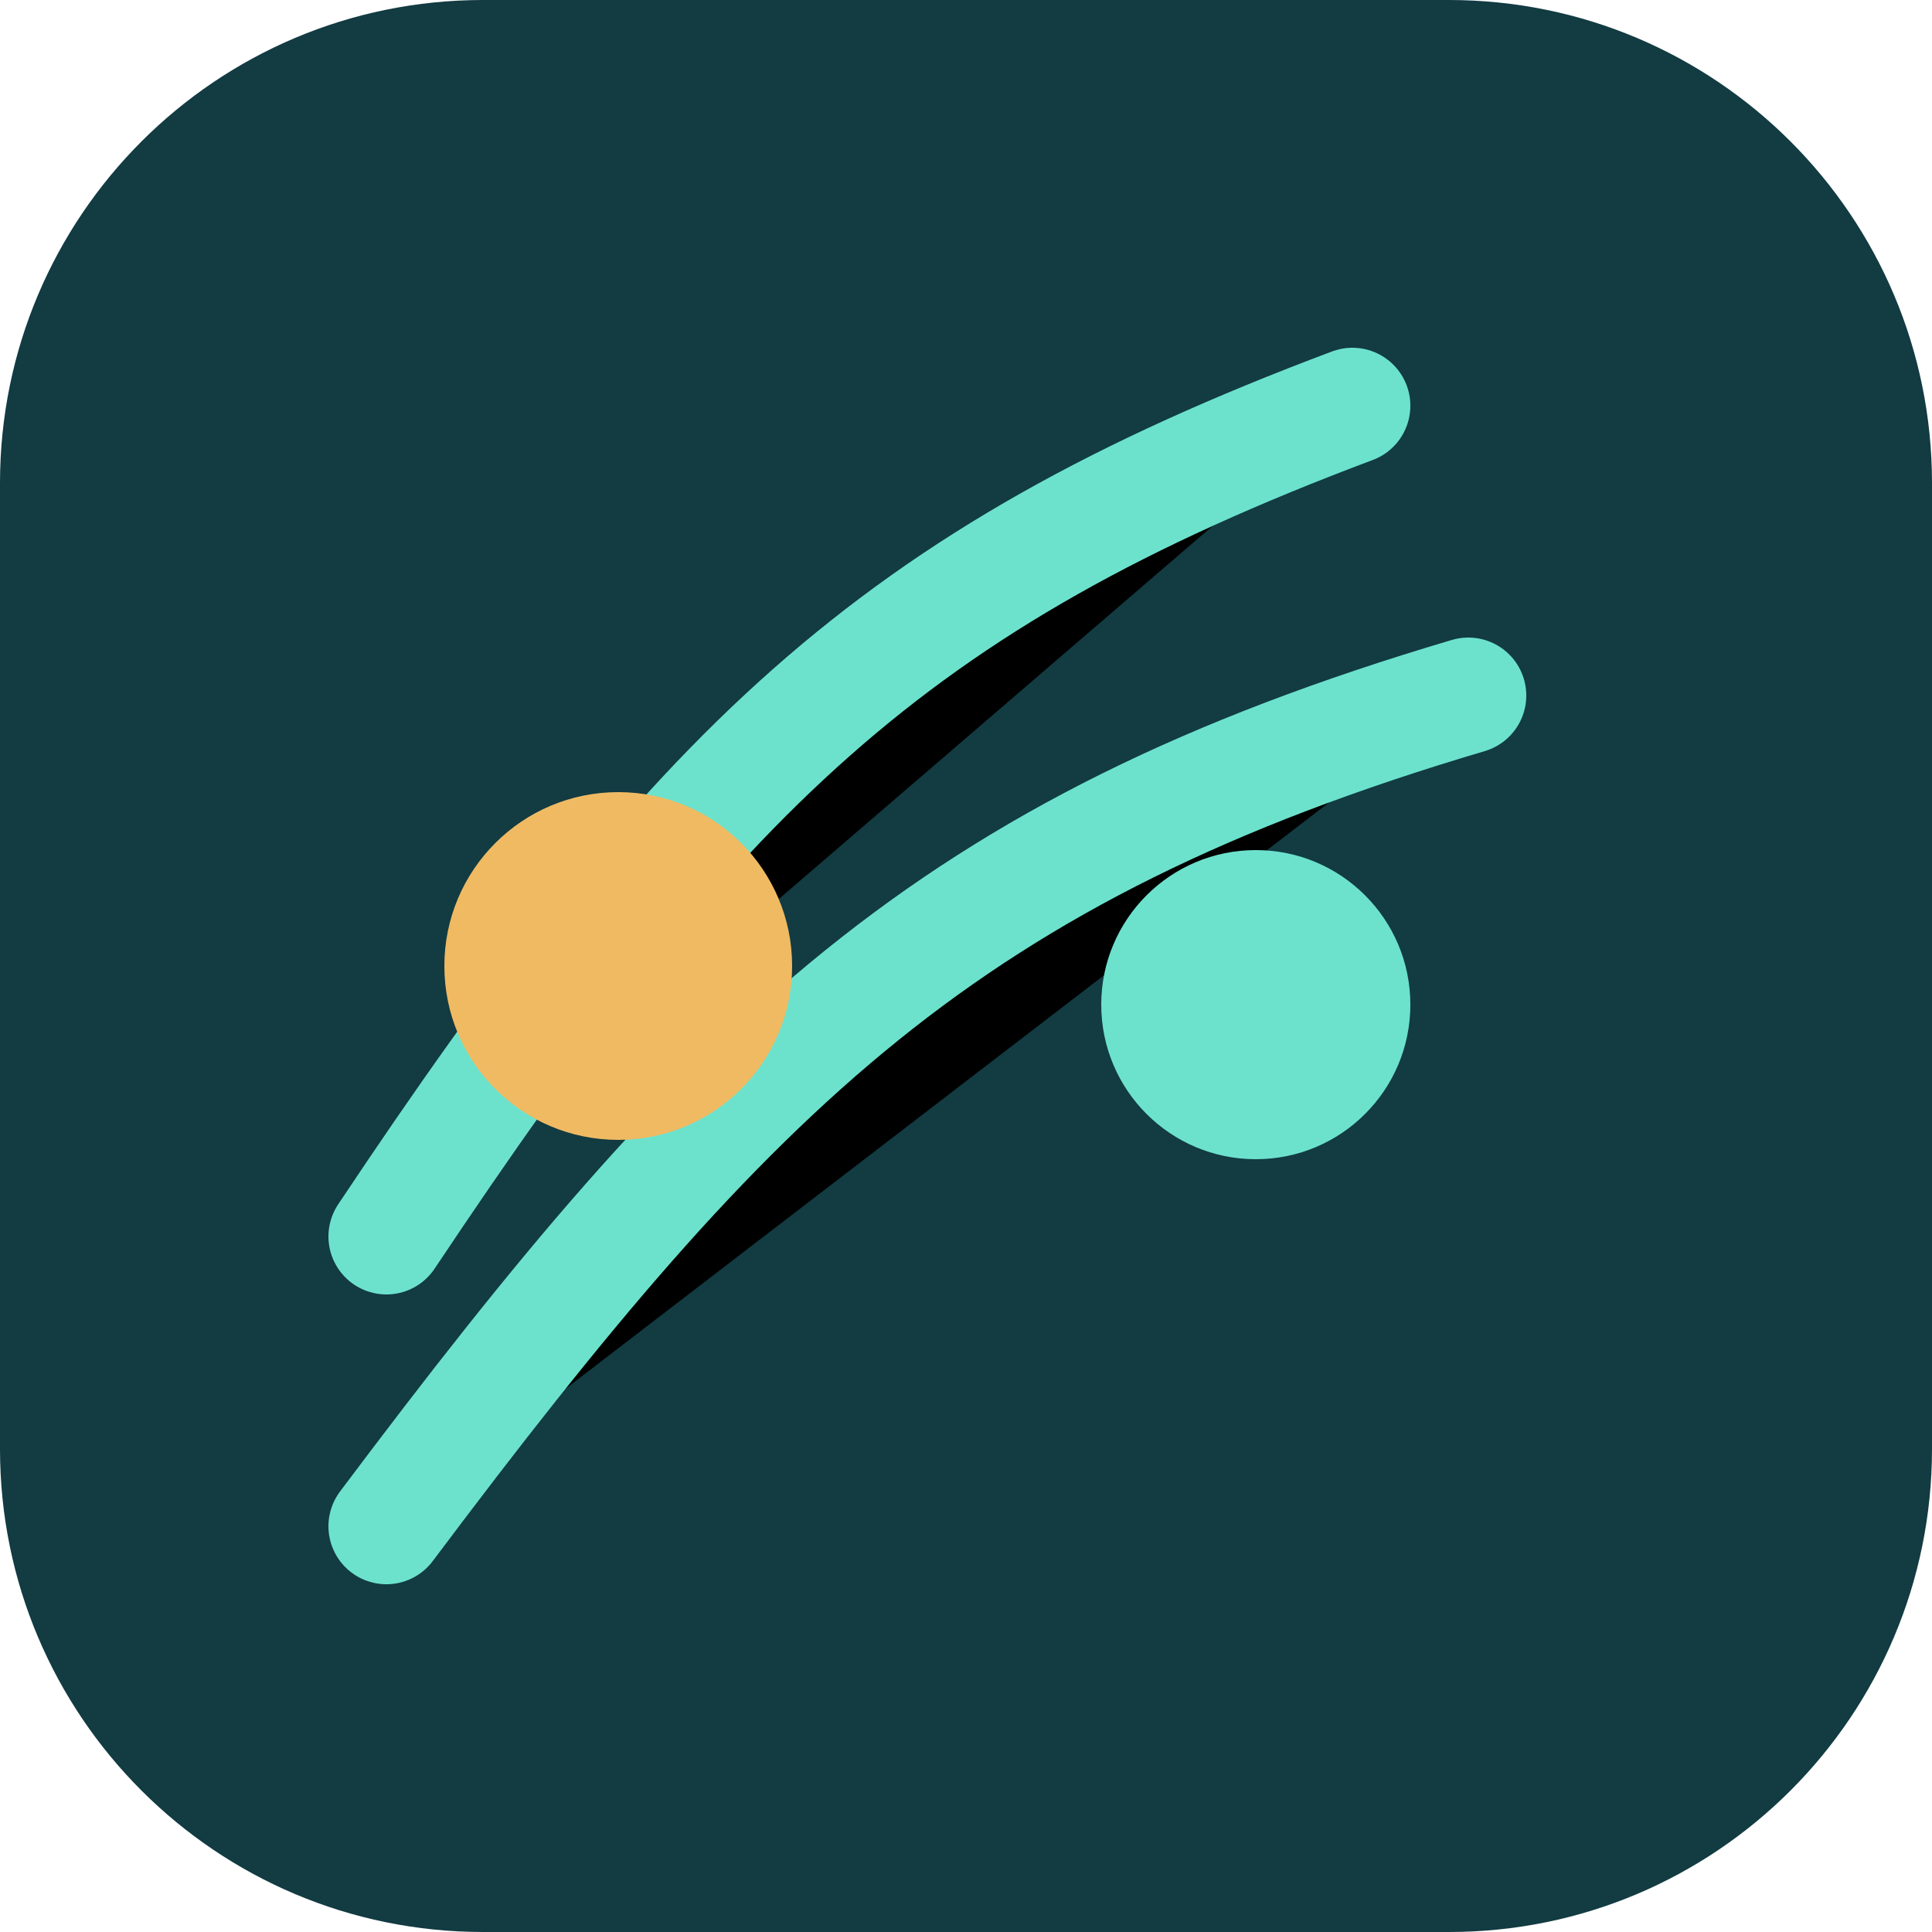
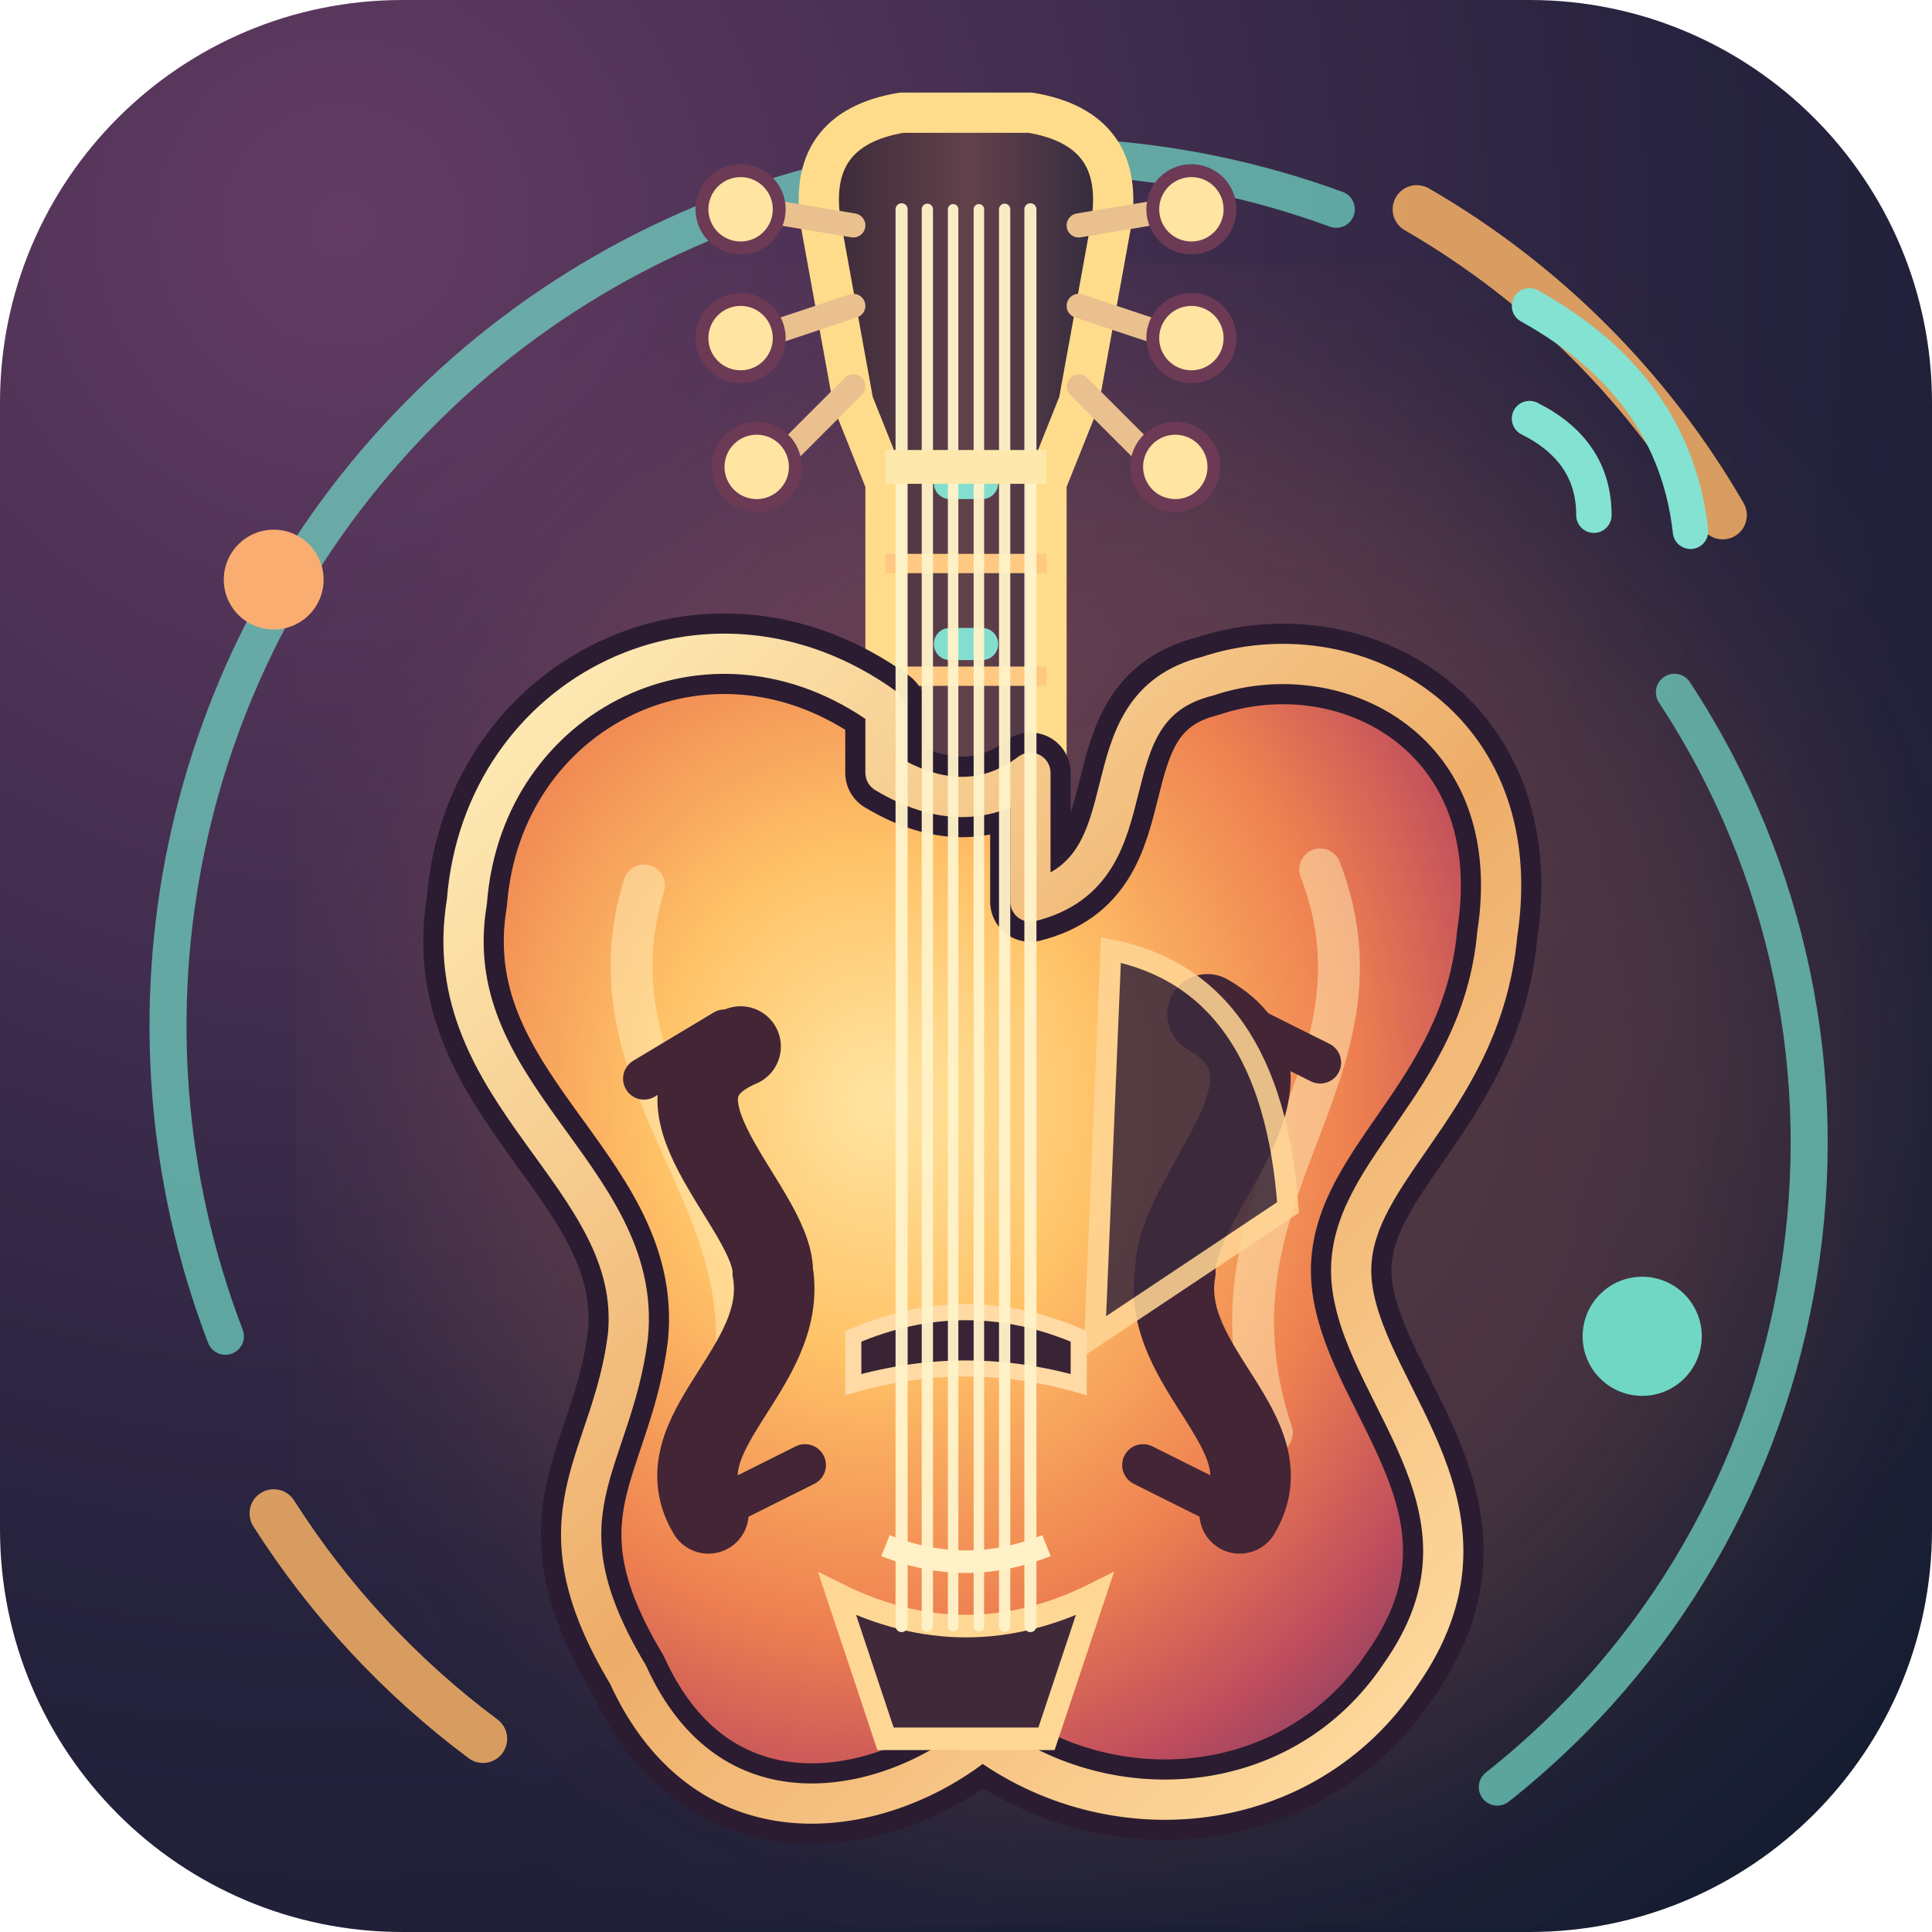
- <svg xmlns="http://www.w3.org/2000/svg" viewBox="0 0 100 100">
-   <rect width="100" height="100" rx="25" fill="#123b42" />
-   <path d="M20 64c16-24 26-34 50-43M20 79c18-24 29-35 56-43" stroke="#6ce2cd" stroke-width="6" stroke-linecap="round" />
-   <circle cx="32" cy="50" r="9" fill="#f0ba63" />
-   <circle cx="65" cy="52" r="8" fill="#6ce2cd" />
+ <svg xmlns="http://www.w3.org/2000/svg" viewBox="0 0 120 120" role="img" aria-labelledby="title desc">
+   <defs>
+     <radialGradient id="night" cx=".18" cy=".12" r="1.25">
+       <stop stop-color="#633b63" />
+       <stop offset=".55" stop-color="#27233e" />
+       <stop offset="1" stop-color="#101b2d" />
+     </radialGradient>
+     <radialGradient id="wood" cx=".40" cy=".39" r=".73">
+       <stop stop-color="#ffe5a1" />
+       <stop offset=".30" stop-color="#ffc267" />
+       <stop offset=".63" stop-color="#ee8050" />
+       <stop offset=".85" stop-color="#c04d5d" />
+       <stop offset="1" stop-color="#863f65" />
+     </radialGradient>
+     <linearGradient id="finger" x1="0" y1="0" x2="1" y2="0">
+       <stop stop-color="#392938" />
+       <stop offset=".52" stop-color="#62414a" />
+       <stop offset="1" stop-color="#2e293d" />
+     </linearGradient>
+     <linearGradient id="binding" x1="0" y1="0" x2=".9" y2="1">
+       <stop stop-color="#fff0bb" />
+       <stop offset=".55" stop-color="#eead69" />
+       <stop offset="1" stop-color="#ffdca1" />
+     </linearGradient>
+     <filter id="halo">
+       <feGaussianBlur stdDeviation="8" />
+     </filter>
+   </defs>
+   <rect width="120" height="120" rx="25" fill="url(#night)" />
+   <ellipse cx="70" cy="68" rx="43" ry="43" fill="#fc885c" opacity=".19" filter="url(#halo)" />
+   <path d="M14 83 A54 54 0 0 1 83 13 M104 43 A51 51 0 0 1 93 111" fill="none" stroke="#70d7c5" stroke-width="2.3" stroke-linecap="round" opacity=".72" />
+   <path d="M17 94 A53 53 0 0 0 30 108 M88 13 A52 52 0 0 1 107 32" fill="none" stroke="#ffb768" stroke-width="3" stroke-linecap="round" opacity=".82" />
+   <circle cx="17" cy="36" r="3.1" fill="#faad70" />
+   <circle cx="102" cy="83" r="3.7" fill="#70d7c5" />
+   <path d="M53 25 L51 14 Q50 8 56 7 L64 7 Q70 8 69 14 L67 25 L65 30 L65 52 L55 52 L55 30 Z" fill="url(#finger)" stroke="#ffdc8b" stroke-width="2.5" stroke-linejoin="round" />
+   <path d="M55 29 H65 M55 35 H65 M55 42 H65 M55 49 H65" stroke="#ffc981" stroke-width="1.2" />
+   <path d="M59 30 h2 M59 40 h2" stroke="#83ded0" stroke-width="2" stroke-linecap="round" />
+   <path d="M53 14 L47 13 M53 19 L47 21 M53 24 L48 29 M67 14 L73 13 M67 19 L73 21 M67 24 L72 29" stroke="#eac08e" stroke-width="1.5" stroke-linecap="round" />
+   <g fill="#ffe4a2" stroke="#6c3a55" stroke-width=".8">
+     <circle cx="46" cy="13" r="2.4" />
+     <circle cx="46" cy="21" r="2.4" />
+     <circle cx="47" cy="29" r="2.4" />
+     <circle cx="74" cy="13" r="2.4" />
+     <circle cx="74" cy="21" r="2.4" />
+     <circle cx="73" cy="29" r="2.4" />
+   </g>
+   <path d="M55 44 C44 36 30 43 29 56 C27 68 40 73 39 83 C38 91 33 94 39 104 C44 115 55 113 61 108 C69 114 81 113 87 104 C94 94 85 87 84 80 C83 73 92 69 93 58 C95 45 84 39 75 42 C67 44 72 54 64 56 L64 48 Q60 51 55 48 Z" fill="url(#wood)" stroke="#2b1c31" stroke-width="5" stroke-linejoin="round" />
+   <path d="M55 44 C44 36 30 43 29 56 C27 68 40 73 39 83 C38 91 33 94 39 104 C44 115 55 113 61 108 C69 114 81 113 87 104 C94 94 85 87 84 80 C83 73 92 69 93 58 C95 45 84 39 75 42 C67 44 72 54 64 56 L64 48 Q60 51 55 48 Z" fill="none" stroke="url(#binding)" stroke-width="2.5" stroke-linejoin="round" />
+   <path d="M40 55 C36 68 49 75 45 88 M82 54 C87 67 74 74 79 89" fill="none" stroke="#ffefbb" stroke-width="2.6" opacity=".5" stroke-linecap="round" />
+   <path d="M46 65 C39 68 48 75 48 79 C49 85 41 89 44 94 M75 63 C82 67 73 74 73 79 C72 85 80 89 77 94" fill="none" stroke="#432536" stroke-width="5" stroke-linecap="round" />
+   <path d="M45 64 L40 67 M44 94 L50 91 M76 63 L82 66 M77 94 L71 91" fill="none" stroke="#432536" stroke-width="2.6" stroke-linecap="round" />
+   <path d="M69 59 Q79 61 80 75 L68 83 Z" fill="#3b293c" opacity=".87" stroke="#ffd594" stroke-width="1.3" />
+   <path d="M53 83 Q60 80 67 83 L67 86 Q60 84 53 86 Z" fill="#382435" stroke="#ffdaa4" stroke-width="1" />
+   <path d="M52 99 Q60 103 68 99 L65 108 L55 108 Z" fill="#402a3a" stroke="#ffd795" stroke-width="1.4" />
+   <path d="M55 96 Q60 98 65 96" fill="none" stroke="#fff0c5" stroke-width="1.4" />
+   <g stroke="#fff3c9" opacity=".96" stroke-linecap="round">
+     <path d="M56 13 V101" stroke-width=".75" />
+     <path d="M57.6 13 V101" stroke-width=".7" />
+     <path d="M59.2 13 V101" stroke-width=".65" />
+     <path d="M60.8 13 V101" stroke-width=".65" />
+     <path d="M62.4 13 V101" stroke-width=".7" />
+     <path d="M64 13 V101" stroke-width=".75" />
+   </g>
+   <path d="M55 29 H65" stroke="#ffe8ac" stroke-width="2.1" />
+   <path d="M95 19 q9 5 10 14 M95 26 q4 2 4 6" stroke="#83e2d2" fill="none" stroke-width="2.2" stroke-linecap="round" />
</svg>
